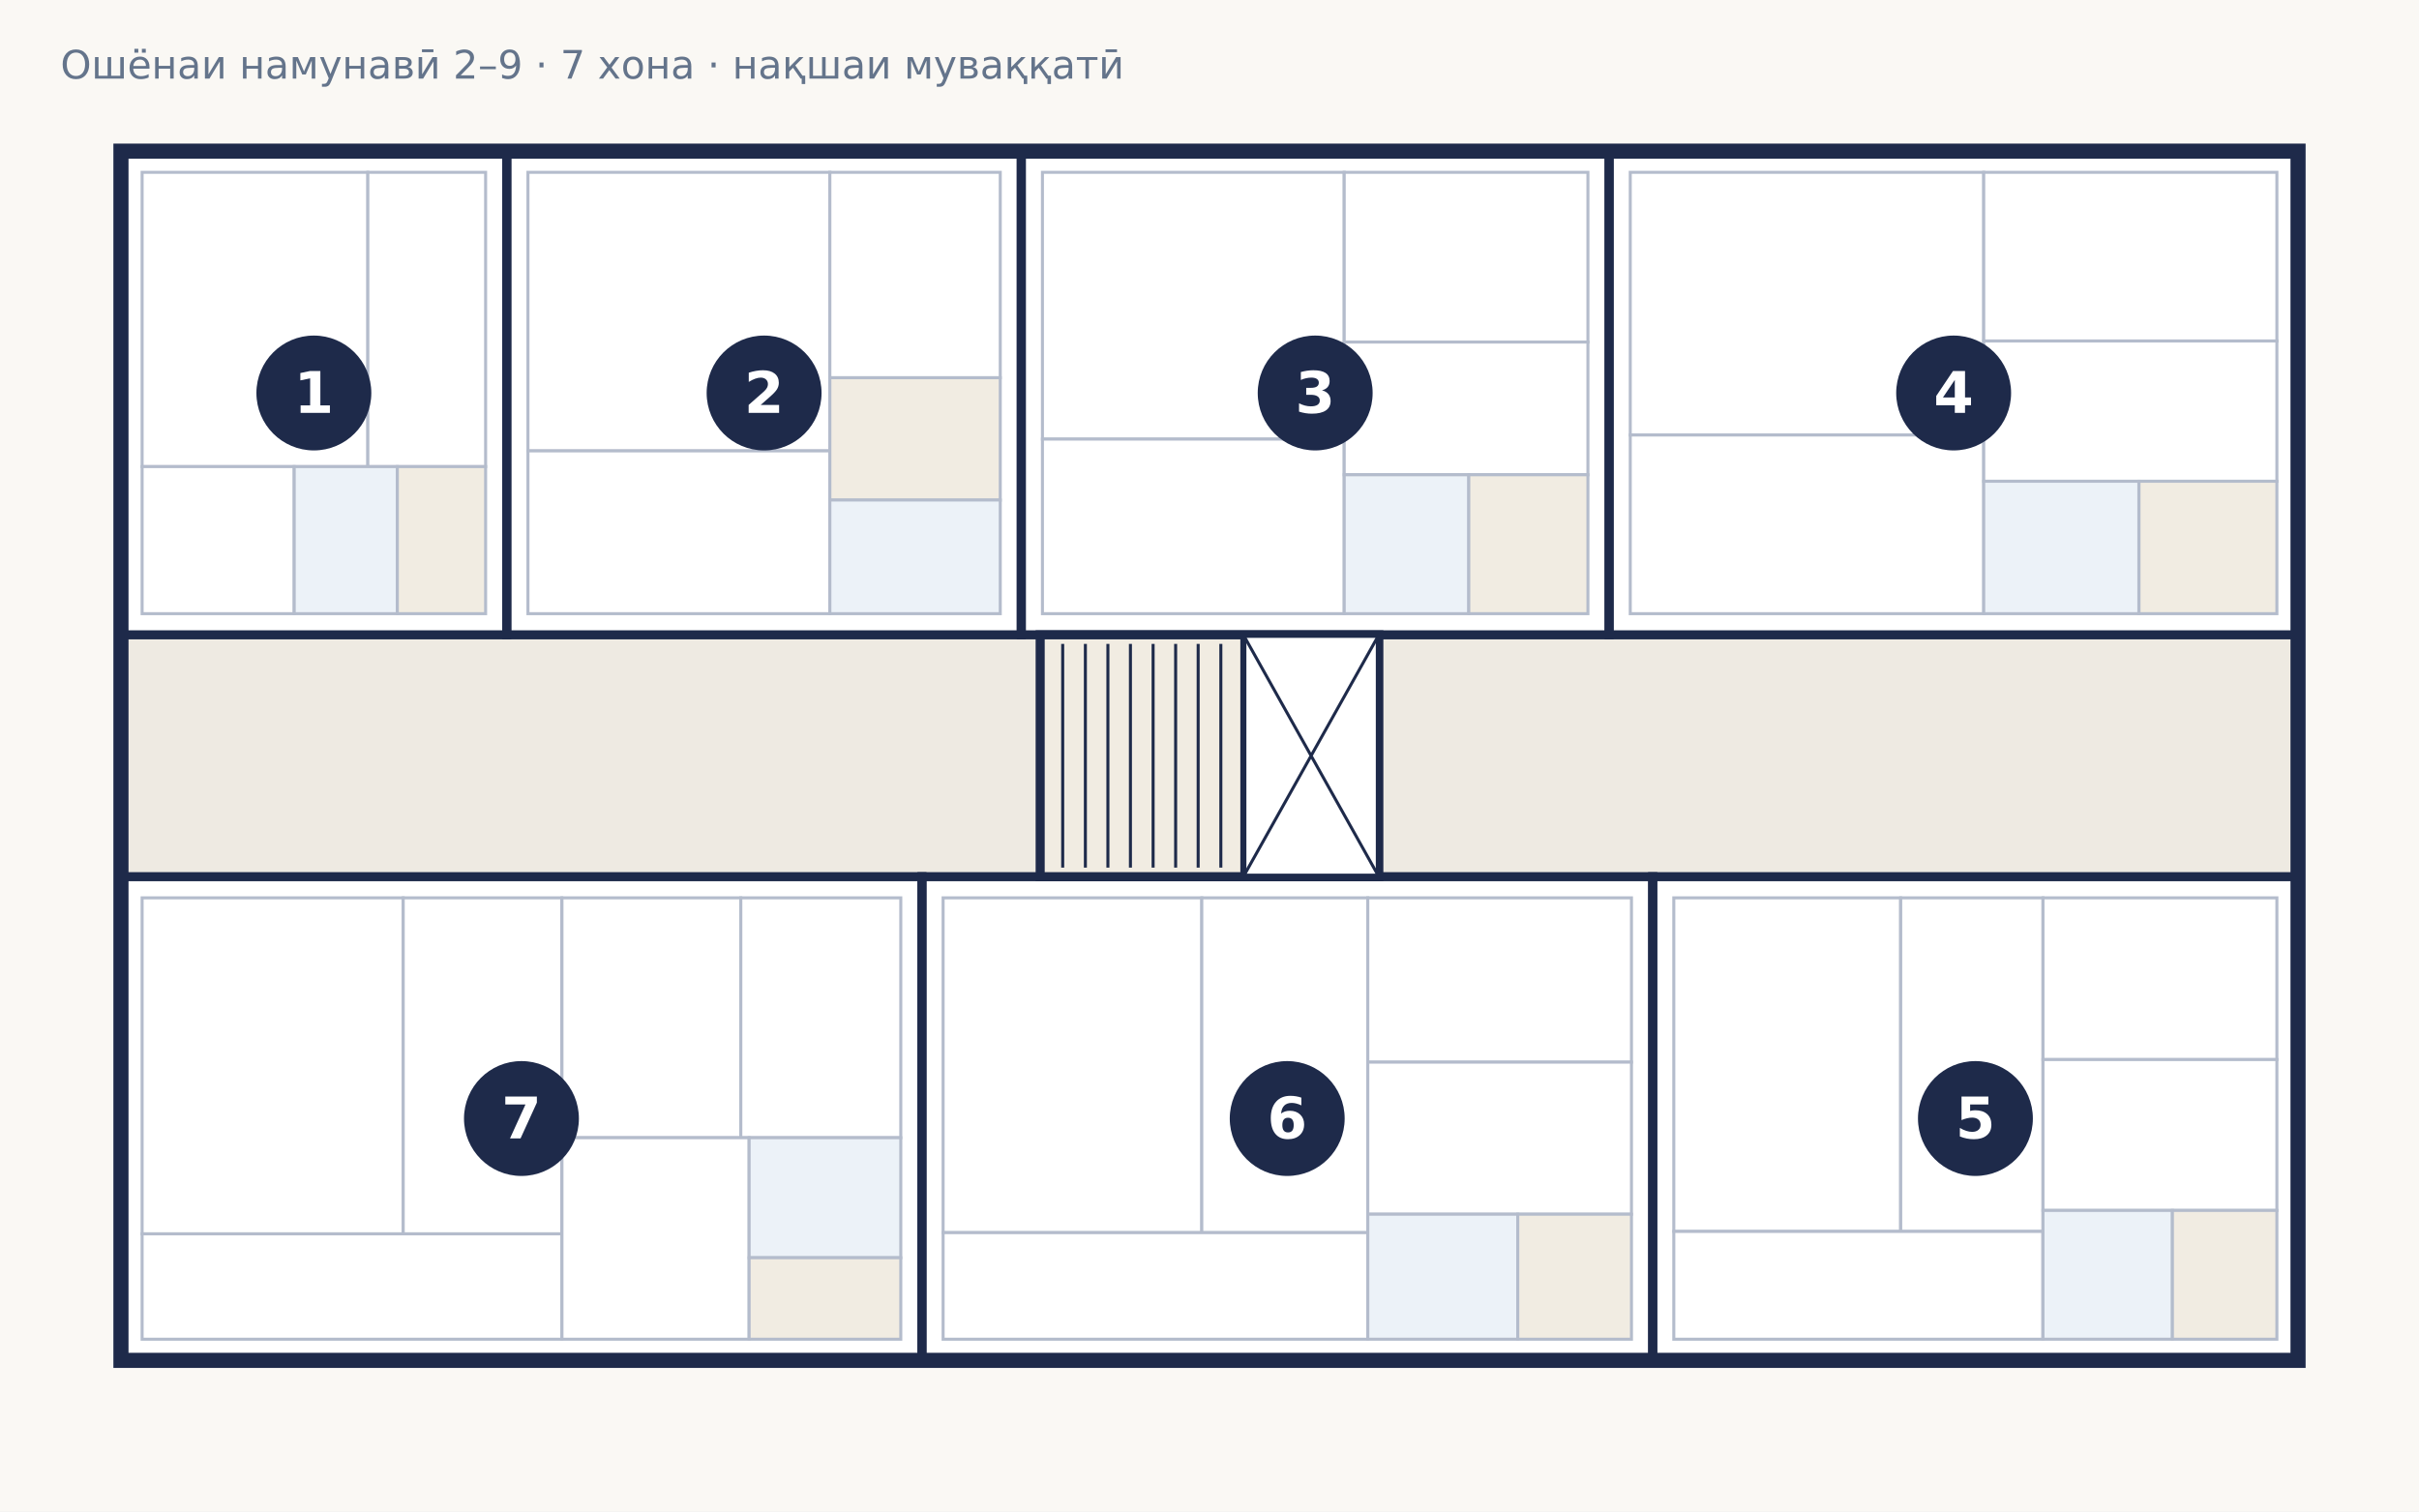
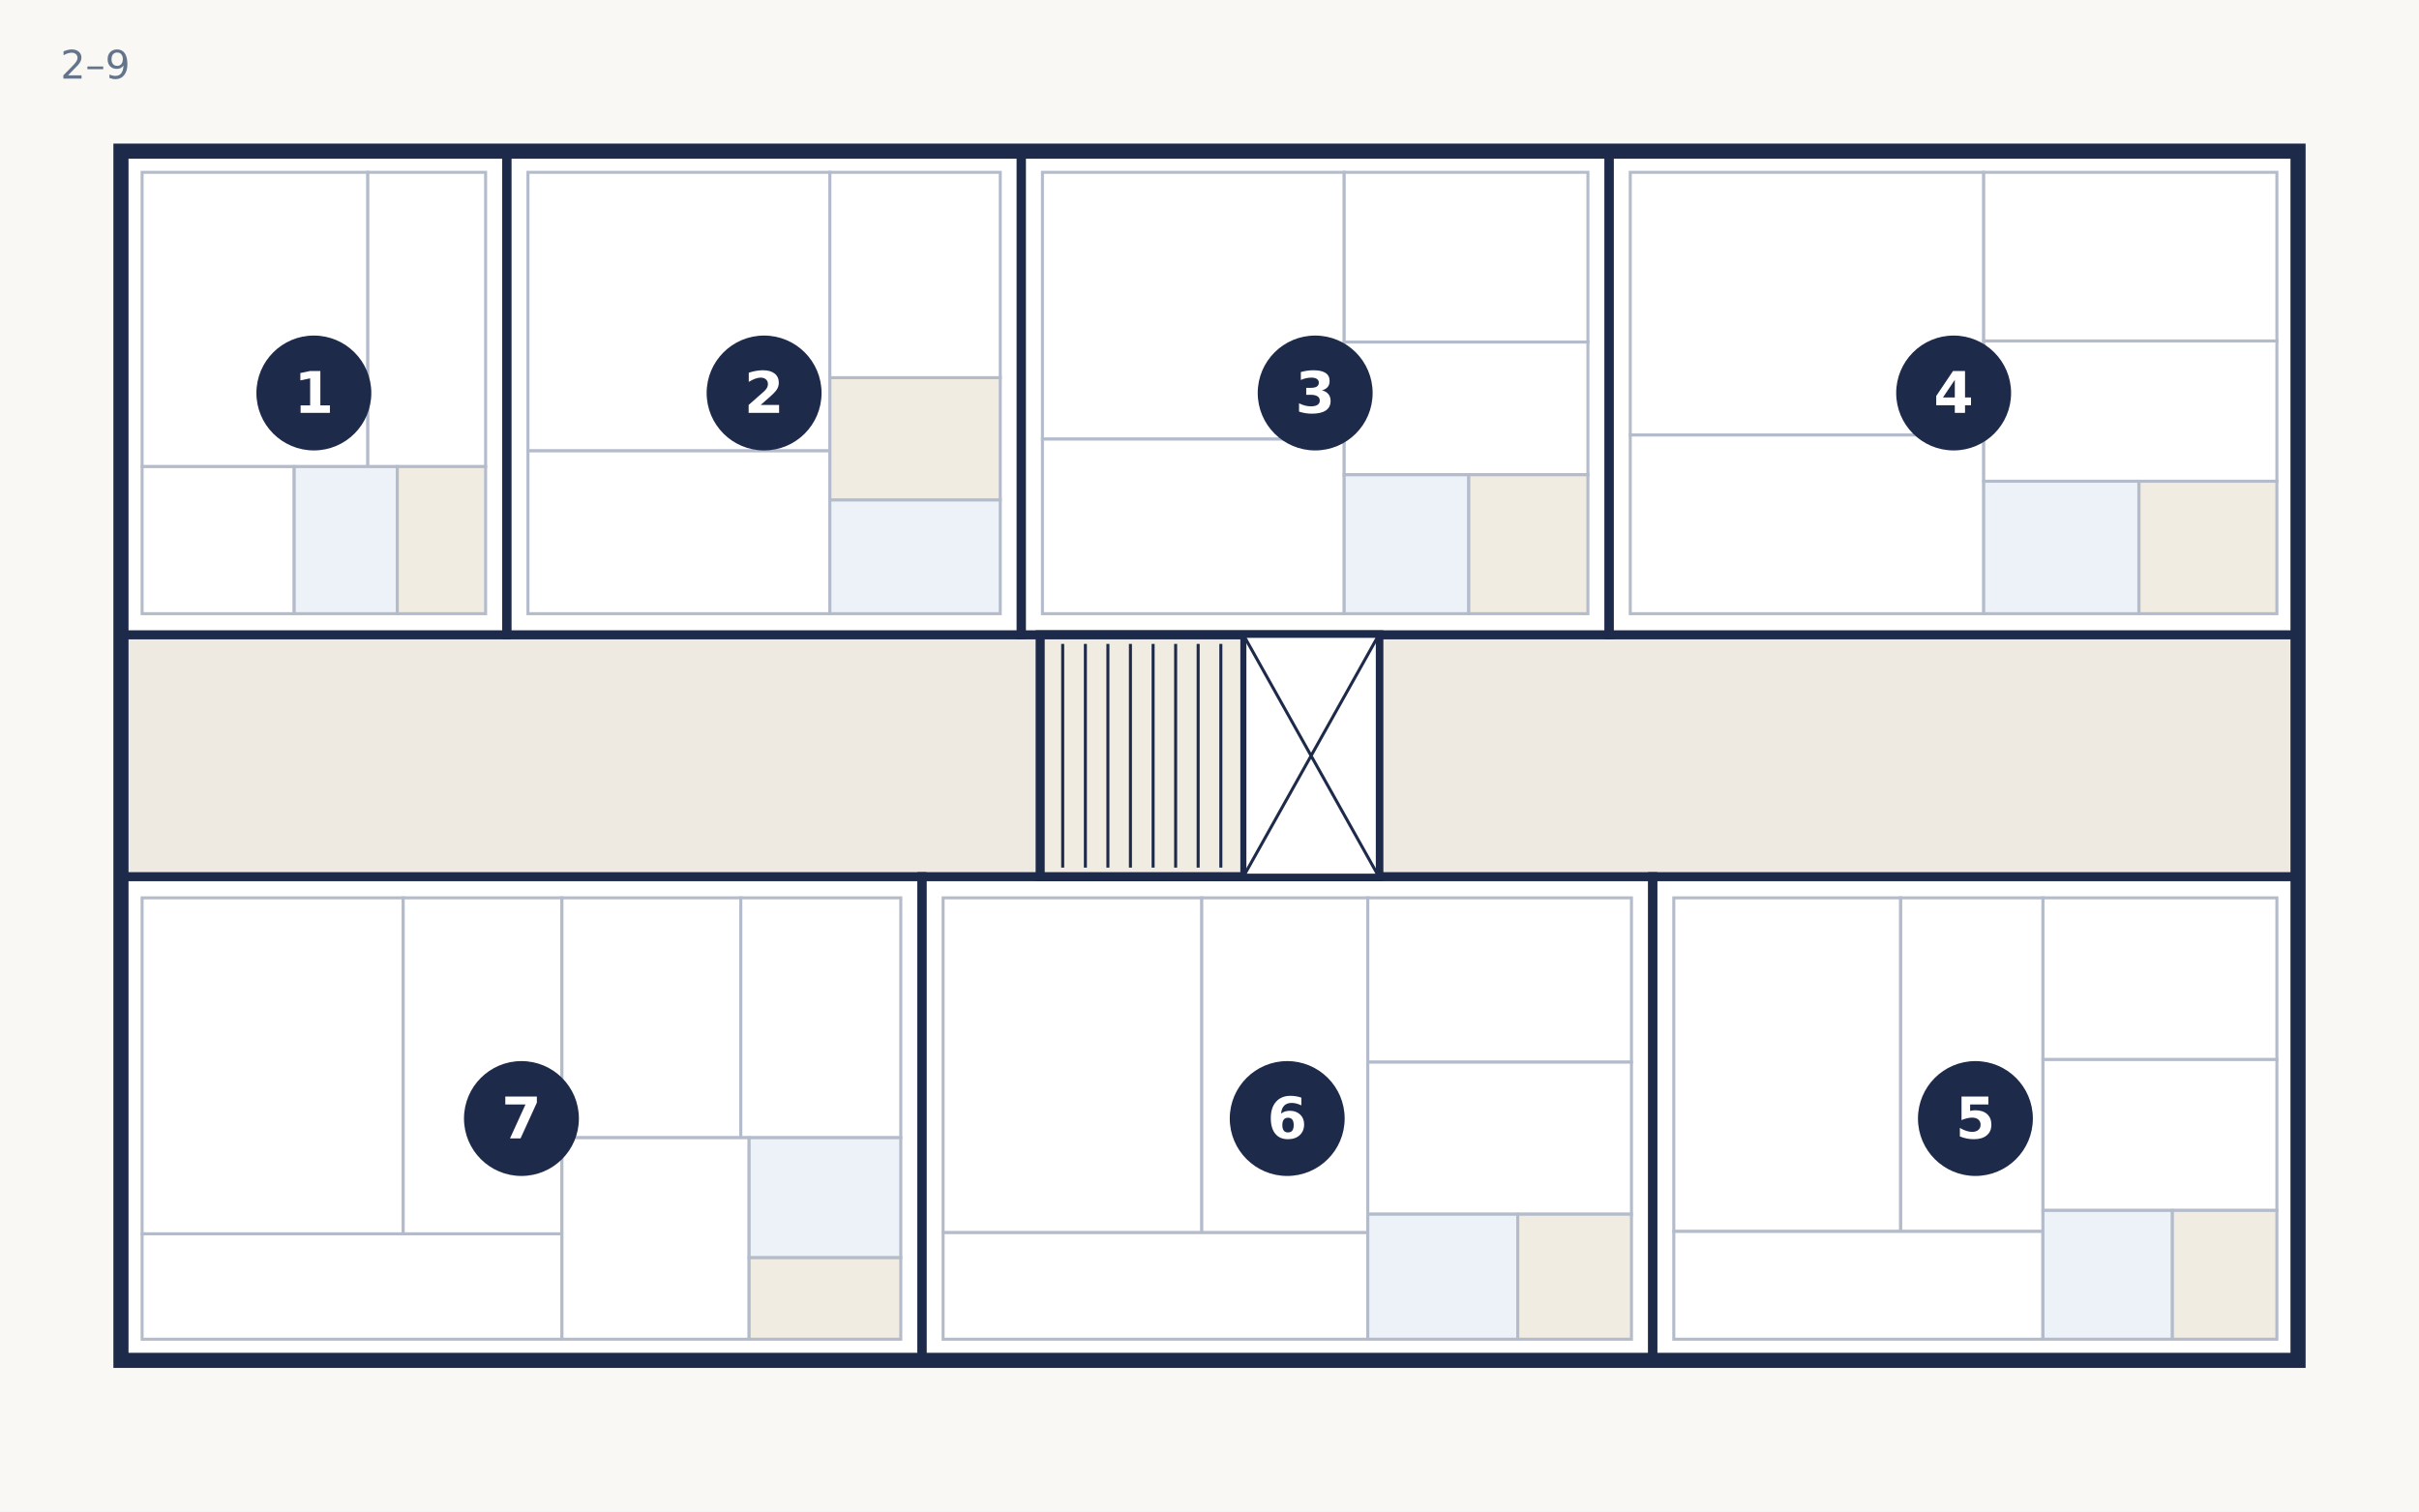
<svg xmlns="http://www.w3.org/2000/svg" width="1600" height="1000" viewBox="0 0 1600 1000" font-family="DejaVu Sans, Arial, sans-serif">
  <rect x="0.0" y="0.0" width="1600.0" height="1000.0" fill="#faf8f4" />
  <rect x="80.0" y="100.0" width="1440.0" height="800.0" fill="#ffffff" />
  <rect x="80.0" y="420.0" width="1440.0" height="160.0" fill="#eeeae2" stroke="#1e2a4a" stroke-width="4" />
  <rect x="94.0" y="114.0" width="149.3" height="194.7" fill="#ffffff" stroke="#b4bccc" stroke-width="2" />
  <rect x="243.3" y="114.0" width="77.9" height="194.7" fill="#ffffff" stroke="#b4bccc" stroke-width="2" />
  <rect x="94.0" y="308.7" width="100.6" height="97.3" fill="#ffffff" stroke="#b4bccc" stroke-width="2" />
  <rect x="194.6" y="308.7" width="68.2" height="97.3" fill="#ecf2f8" stroke="#b4bccc" stroke-width="2" />
  <rect x="262.8" y="308.7" width="58.4" height="97.3" fill="#f1ece2" stroke="#b4bccc" stroke-width="2" />
  <rect x="80.0" y="100.0" width="255.2" height="320.0" fill="none" stroke="#1e2a4a" stroke-width="6" />
  <circle cx="207.6" cy="260.0" r="38" fill="#1e2a4a" />
  <text x="207.6" y="260.0" font-size="38" font-weight="700" fill="#ffffff" text-anchor="middle" dominant-baseline="central">1</text>
  <rect x="349.2" y="114.0" width="199.7" height="184.3" fill="#ffffff" stroke="#b4bccc" stroke-width="2" />
  <rect x="349.2" y="298.3" width="199.7" height="107.7" fill="#ffffff" stroke="#b4bccc" stroke-width="2" />
  <rect x="548.9" y="114.0" width="112.7" height="135.9" fill="#ffffff" stroke="#b4bccc" stroke-width="2" />
  <rect x="548.9" y="249.9" width="112.7" height="81.0" fill="#f1ece2" stroke="#b4bccc" stroke-width="2" />
  <rect x="548.9" y="330.8" width="112.7" height="75.2" fill="#ecf2f8" stroke="#b4bccc" stroke-width="2" />
  <rect x="335.2" y="100.0" width="340.3" height="320.0" fill="none" stroke="#1e2a4a" stroke-width="6" />
  <circle cx="505.4" cy="260.0" r="38" fill="#1e2a4a" />
  <text x="505.4" y="260.0" font-size="38" font-weight="700" fill="#ffffff" text-anchor="middle" dominant-baseline="central">2</text>
  <rect x="689.5" y="114.0" width="199.6" height="176.5" fill="#ffffff" stroke="#b4bccc" stroke-width="2" />
  <rect x="689.5" y="290.5" width="199.6" height="115.5" fill="#ffffff" stroke="#b4bccc" stroke-width="2" />
  <rect x="889.1" y="114.0" width="161.2" height="112.3" fill="#ffffff" stroke="#b4bccc" stroke-width="2" />
  <rect x="889.1" y="226.3" width="161.2" height="87.8" fill="#ffffff" stroke="#b4bccc" stroke-width="2" />
  <rect x="889.1" y="314.1" width="82.4" height="91.9" fill="#ecf2f8" stroke="#b4bccc" stroke-width="2" />
  <rect x="971.5" y="314.1" width="78.8" height="91.9" fill="#f1ece2" stroke="#b4bccc" stroke-width="2" />
  <rect x="675.5" y="100.0" width="388.8" height="320.0" fill="none" stroke="#1e2a4a" stroke-width="6" />
  <circle cx="869.9" cy="260.0" r="38" fill="#1e2a4a" />
  <text x="869.9" y="260.0" font-size="38" font-weight="700" fill="#ffffff" text-anchor="middle" dominant-baseline="central">3</text>
  <rect x="1078.3" y="114.0" width="233.8" height="173.8" fill="#ffffff" stroke="#b4bccc" stroke-width="2" />
  <rect x="1078.3" y="287.8" width="233.8" height="118.2" fill="#ffffff" stroke="#b4bccc" stroke-width="2" />
  <rect x="1312.1" y="114.0" width="193.9" height="111.6" fill="#ffffff" stroke="#b4bccc" stroke-width="2" />
  <rect x="1312.1" y="225.6" width="193.9" height="92.8" fill="#ffffff" stroke="#b4bccc" stroke-width="2" />
  <rect x="1312.1" y="318.4" width="102.6" height="87.6" fill="#ecf2f8" stroke="#b4bccc" stroke-width="2" />
  <rect x="1414.8" y="318.4" width="91.2" height="87.6" fill="#f1ece2" stroke="#b4bccc" stroke-width="2" />
  <rect x="1064.3" y="100.0" width="455.7" height="320.0" fill="none" stroke="#1e2a4a" stroke-width="6" />
  <circle cx="1292.2" cy="260.0" r="38" fill="#1e2a4a" />
  <text x="1292.2" y="260.0" font-size="38" font-weight="700" fill="#ffffff" text-anchor="middle" dominant-baseline="central">4</text>
  <rect x="94.0" y="594.0" width="172.7" height="222.3" fill="#ffffff" stroke="#b4bccc" stroke-width="2" />
  <rect x="266.7" y="594.0" width="104.9" height="222.3" fill="#ffffff" stroke="#b4bccc" stroke-width="2" />
  <rect x="94.0" y="816.3" width="277.7" height="69.7" fill="#ffffff" stroke="#b4bccc" stroke-width="2" />
  <rect x="371.7" y="594.0" width="118.3" height="158.7" fill="#ffffff" stroke="#b4bccc" stroke-width="2" />
  <rect x="490.0" y="594.0" width="105.8" height="158.7" fill="#ffffff" stroke="#b4bccc" stroke-width="2" />
  <rect x="371.7" y="752.7" width="123.8" height="133.3" fill="#ffffff" stroke="#b4bccc" stroke-width="2" />
  <rect x="495.5" y="752.7" width="100.3" height="79.4" fill="#ecf2f8" stroke="#b4bccc" stroke-width="2" />
  <rect x="495.5" y="832.1" width="100.3" height="53.9" fill="#f1ece2" stroke="#b4bccc" stroke-width="2" />
  <rect x="80.0" y="580.0" width="529.8" height="320.0" fill="none" stroke="#1e2a4a" stroke-width="6" />
  <circle cx="344.9" cy="740.0" r="38" fill="#1e2a4a" />
  <text x="344.9" y="740.0" font-size="38" font-weight="700" fill="#ffffff" text-anchor="middle" dominant-baseline="central">7</text>
  <rect x="623.8" y="594.0" width="171.1" height="221.5" fill="#ffffff" stroke="#b4bccc" stroke-width="2" />
  <rect x="794.9" y="594.0" width="109.8" height="221.5" fill="#ffffff" stroke="#b4bccc" stroke-width="2" />
  <rect x="623.8" y="815.5" width="281.0" height="70.5" fill="#ffffff" stroke="#b4bccc" stroke-width="2" />
  <rect x="904.7" y="594.0" width="174.4" height="108.7" fill="#ffffff" stroke="#b4bccc" stroke-width="2" />
  <rect x="904.7" y="702.7" width="174.4" height="100.6" fill="#ffffff" stroke="#b4bccc" stroke-width="2" />
  <rect x="904.7" y="803.3" width="99.2" height="82.7" fill="#ecf2f8" stroke="#b4bccc" stroke-width="2" />
  <rect x="1003.9" y="803.3" width="75.2" height="82.7" fill="#f1ece2" stroke="#b4bccc" stroke-width="2" />
  <rect x="609.8" y="580.0" width="483.4" height="320.0" fill="none" stroke="#1e2a4a" stroke-width="6" />
  <circle cx="851.4" cy="740.0" r="38" fill="#1e2a4a" />
  <text x="851.4" y="740.0" font-size="38" font-weight="700" fill="#ffffff" text-anchor="middle" dominant-baseline="central">6</text>
  <rect x="1107.1" y="594.0" width="150.0" height="220.7" fill="#ffffff" stroke="#b4bccc" stroke-width="2" />
  <rect x="1257.2" y="594.0" width="94.1" height="220.7" fill="#ffffff" stroke="#b4bccc" stroke-width="2" />
  <rect x="1107.1" y="814.7" width="244.1" height="71.3" fill="#ffffff" stroke="#b4bccc" stroke-width="2" />
  <rect x="1351.3" y="594.0" width="154.7" height="107.0" fill="#ffffff" stroke="#b4bccc" stroke-width="2" />
  <rect x="1351.3" y="701.0" width="154.7" height="99.8" fill="#ffffff" stroke="#b4bccc" stroke-width="2" />
  <rect x="1351.3" y="800.8" width="85.6" height="85.2" fill="#ecf2f8" stroke="#b4bccc" stroke-width="2" />
  <rect x="1436.9" y="800.8" width="69.1" height="85.2" fill="#f1ece2" stroke="#b4bccc" stroke-width="2" />
  <rect x="1093.1" y="580.0" width="426.9" height="320.0" fill="none" stroke="#1e2a4a" stroke-width="6" />
  <circle cx="1306.6" cy="740.0" r="38" fill="#1e2a4a" />
  <text x="1306.6" y="740.0" font-size="38" font-weight="700" fill="#ffffff" text-anchor="middle" dominant-baseline="central">5</text>
  <rect x="688.0" y="420.0" width="224.0" height="160.0" fill="#f1ece2" stroke="#1e2a4a" stroke-width="6" />
  <line x1="702.9" y1="426.0" x2="702.9" y2="574.0" stroke="#1e2a4a" stroke-width="2" />
  <line x1="717.9" y1="426.0" x2="717.9" y2="574.0" stroke="#1e2a4a" stroke-width="2" />
  <line x1="732.8" y1="426.0" x2="732.8" y2="574.0" stroke="#1e2a4a" stroke-width="2" />
  <line x1="747.7" y1="426.0" x2="747.7" y2="574.0" stroke="#1e2a4a" stroke-width="2" />
  <line x1="762.7" y1="426.0" x2="762.7" y2="574.0" stroke="#1e2a4a" stroke-width="2" />
  <line x1="777.6" y1="426.0" x2="777.6" y2="574.0" stroke="#1e2a4a" stroke-width="2" />
  <line x1="792.5" y1="426.0" x2="792.5" y2="574.0" stroke="#1e2a4a" stroke-width="2" />
  <line x1="807.5" y1="426.0" x2="807.5" y2="574.0" stroke="#1e2a4a" stroke-width="2" />
  <rect x="822.4" y="420.0" width="89.6" height="160.0" fill="#ffffff" stroke="#1e2a4a" stroke-width="4" />
  <path d="M822.4 420.0 L912.0 580.0 M912.0 420.0 L822.4 580.0" stroke="#1e2a4a" stroke-width="2" />
  <rect x="80.0" y="100.0" width="1440.0" height="800.0" fill="none" stroke="#1e2a4a" stroke-width="10" />
-   <text x="40" y="52" font-size="26" fill="#64748b">Ошёнаи намунавӣ 2–9 · 7 хона · нақшаи муваққатӣ</text>
+   <text x="40" y="52" font-size="26" fill="#64748b">2–9</text>
</svg>
